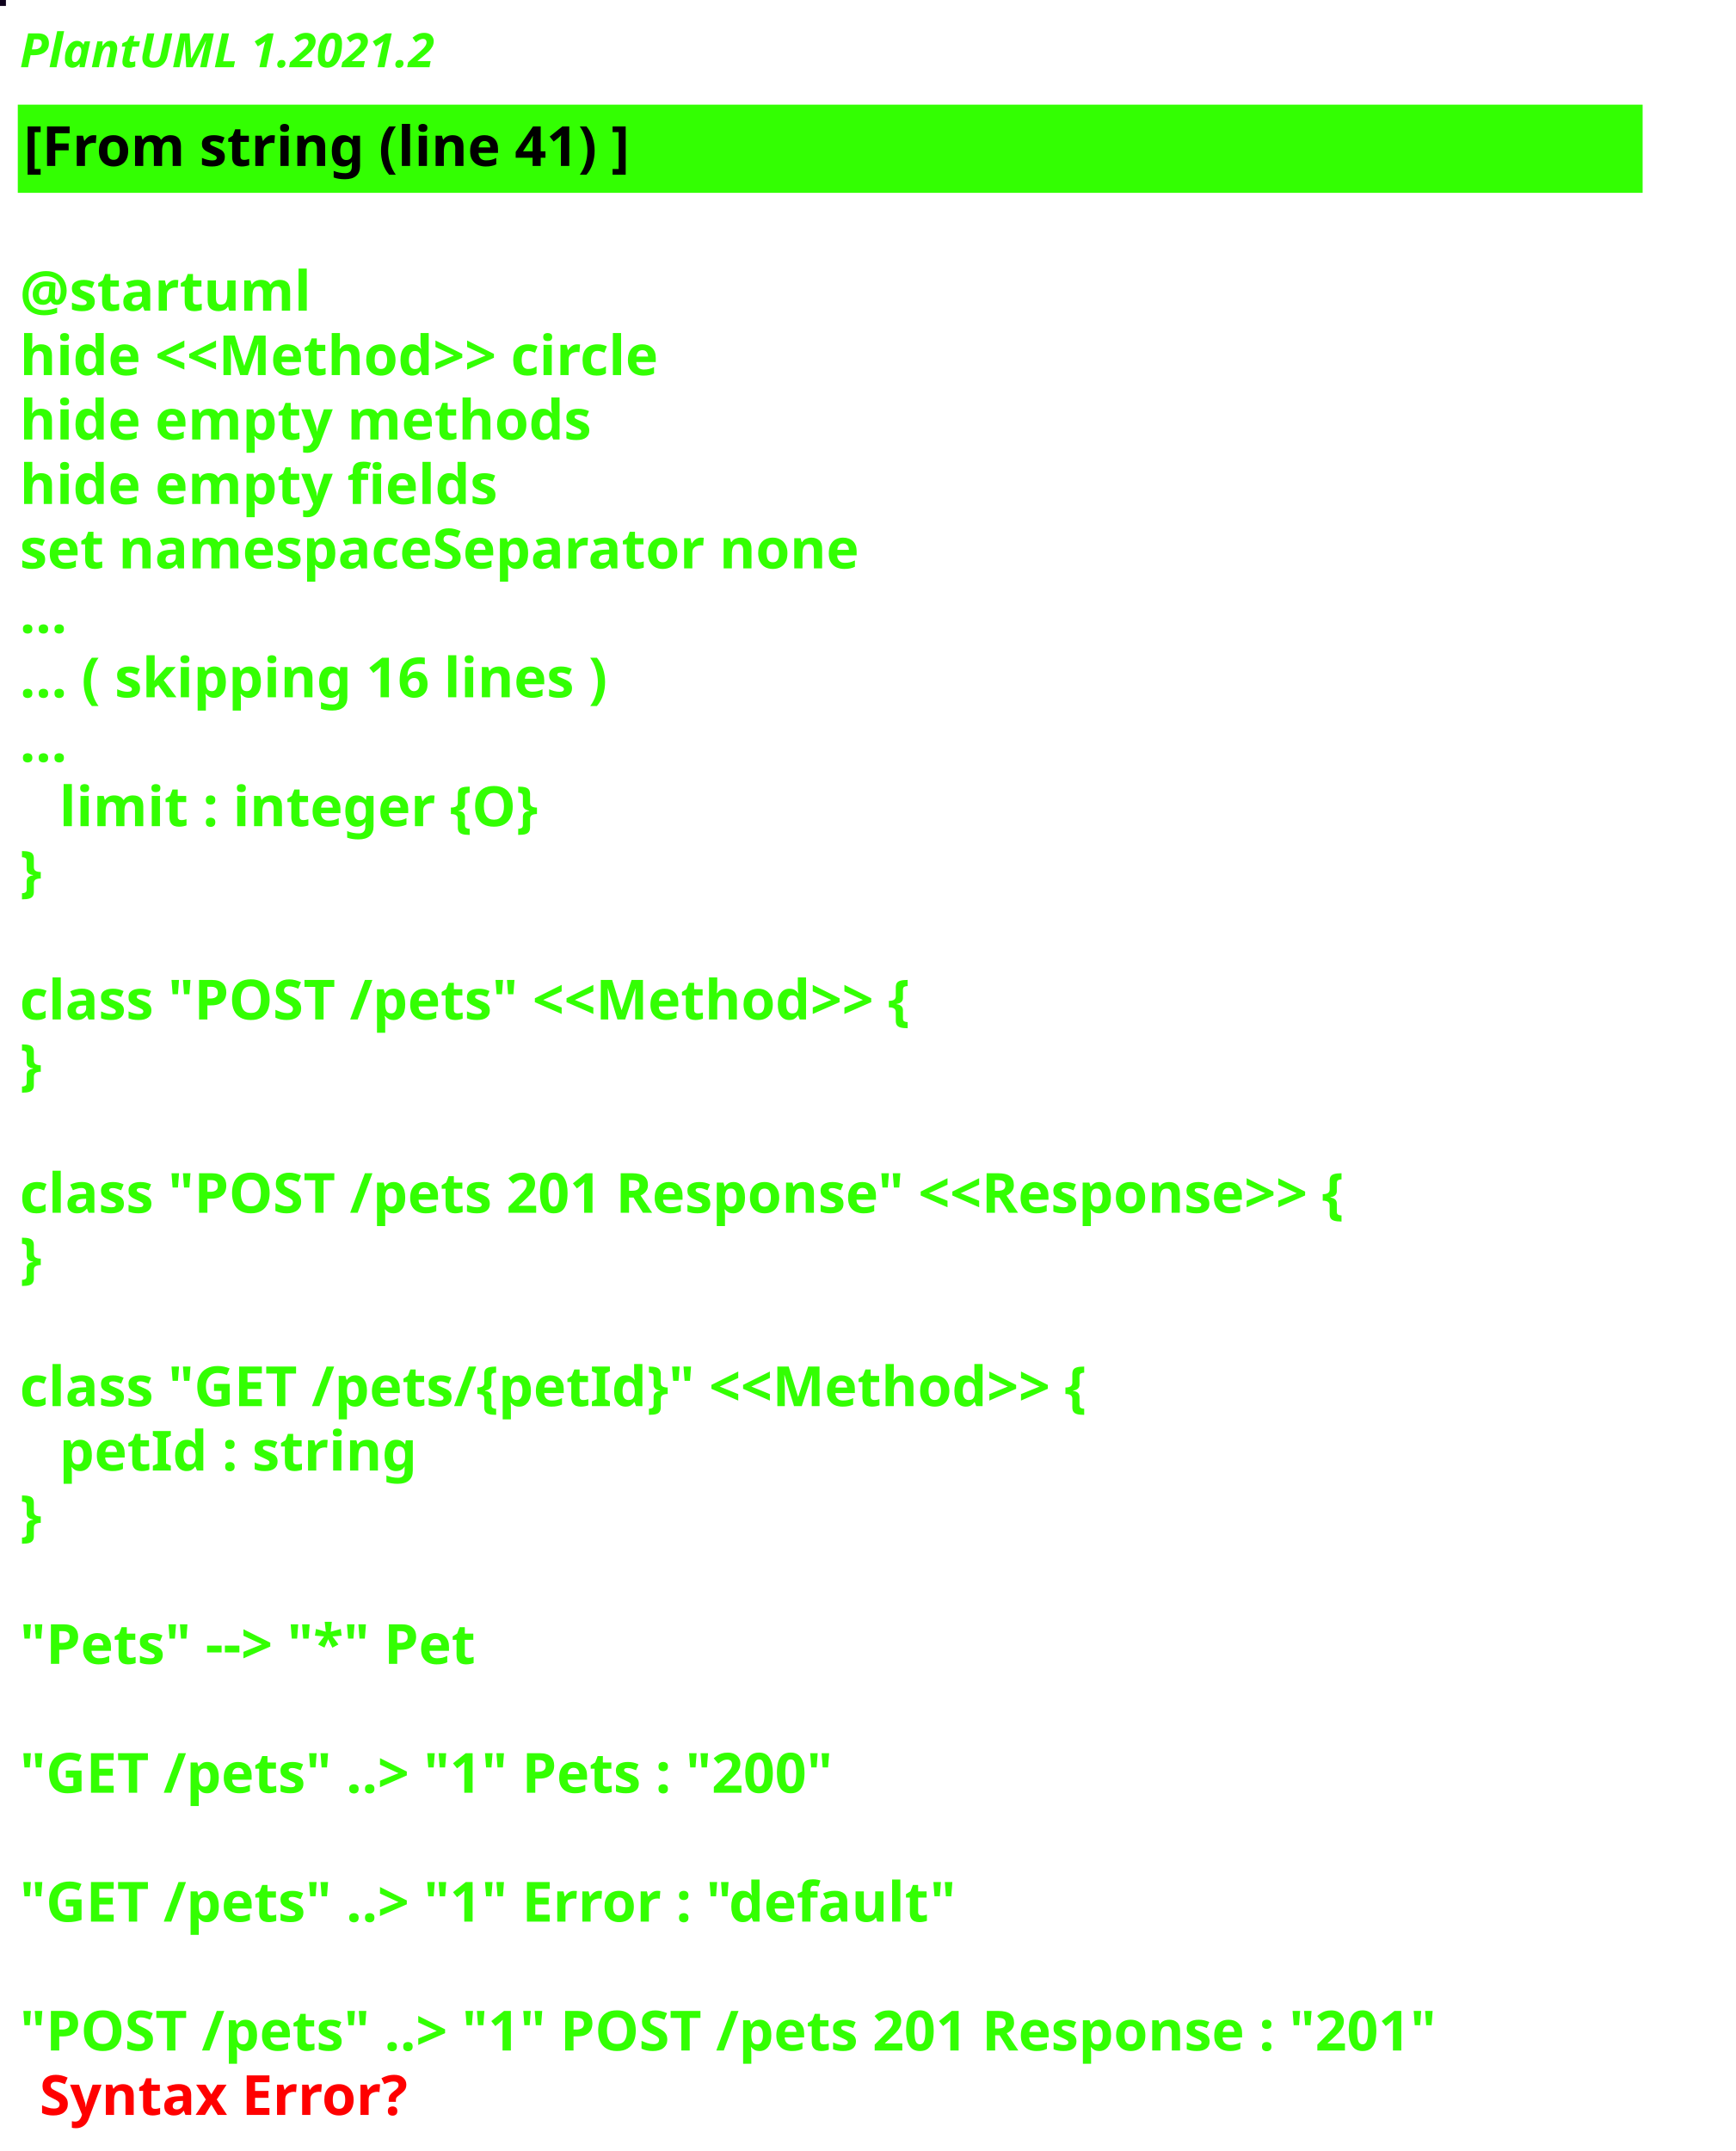
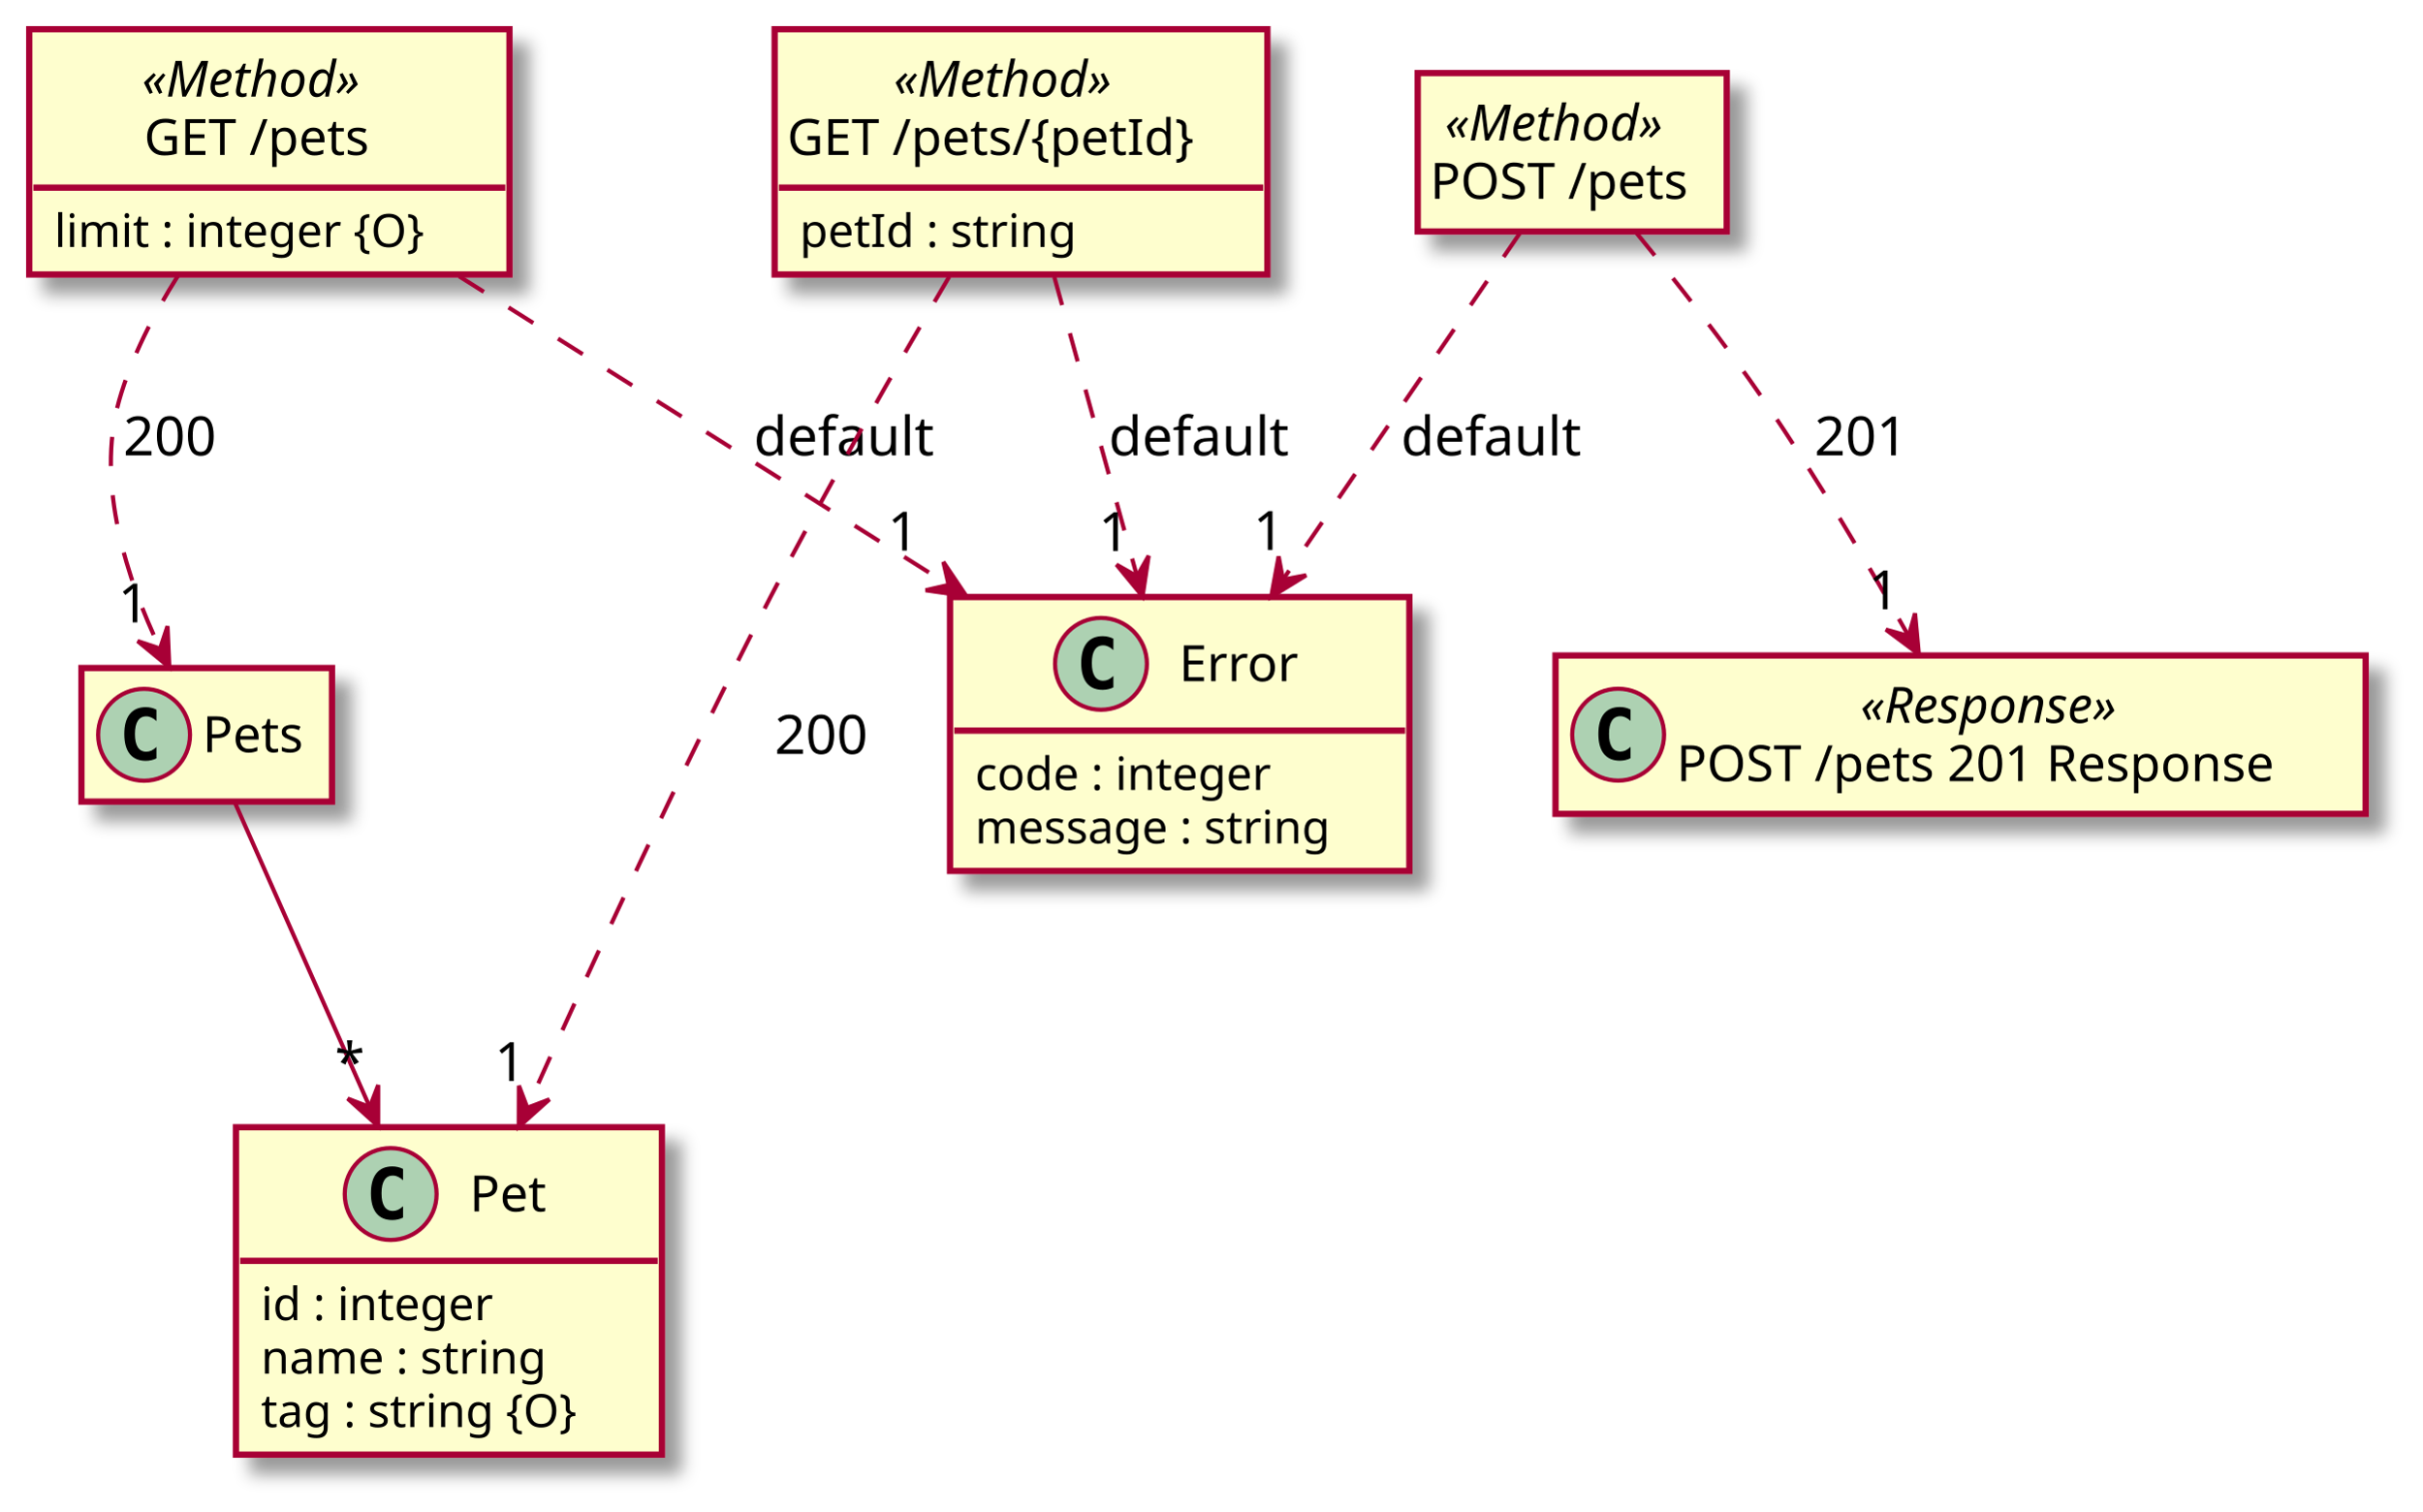
- <svg xmlns="http://www.w3.org/2000/svg" contentScriptType="application/ecmascript" contentStyleType="text/css" height="544px" preserveAspectRatio="none" style="width:439px;height:544px;background:#000000;" version="1.1" viewBox="0 0 439 544" width="439px" zoomAndPan="magnify">
-   <defs />
+ <svg xmlns="http://www.w3.org/2000/svg" contentScriptType="application/ecmascript" contentStyleType="text/css" height="362px" preserveAspectRatio="none" style="width:580px;height:362px;" version="1.1" viewBox="0 0 580 362" width="580px" zoomAndPan="magnify">
+   <defs>
+     <filter height="300%" id="f3pv3gxlj4hdx" width="300%" x="-1" y="-1">
+       <feGaussianBlur result="blurOut" stdDeviation="2.0" />
+       <feColorMatrix in="blurOut" result="blurOut2" type="matrix" values="0 0 0 0 0 0 0 0 0 0 0 0 0 0 0 0 0 0 .4 0" />
+       <feOffset dx="4.0" dy="4.0" in="blurOut2" result="blurOut3" />
+       <feBlend in="SourceGraphic" in2="blurOut3" mode="normal" />
+     </filter>
+   </defs>
  <g>
-     <rect fill="#0E021C" height="1" style="stroke:#0E021C;stroke-width:1.0;" width="1" x="0" y="0" />
-     <text fill="#33FF02" font-family="sans-serif" font-size="12" font-style="italic" font-weight="bold" lengthAdjust="spacing" textLength="127" x="5" y="17">PlantUML 1.2021.2</text>
-     <rect fill="#33FF02" height="21.297" style="stroke:#33FF02;stroke-width:1.0;" width="410" x="5" y="26.969" />
-     <text fill="#000000" font-family="sans-serif" font-size="14" font-weight="bold" lengthAdjust="spacing" textLength="178" x="6" y="41.969">[From string (line 41) ]</text>
-     <text fill="#33FF02" font-family="sans-serif" font-size="14" font-weight="bold" lengthAdjust="spacing" textLength="0" x="10" y="62.266" />
-     <text fill="#33FF02" font-family="sans-serif" font-size="14" font-weight="bold" lengthAdjust="spacing" textLength="79" x="5" y="78.562">@startuml</text>
-     <text fill="#33FF02" font-family="sans-serif" font-size="14" font-weight="bold" lengthAdjust="spacing" textLength="194" x="5" y="94.859">hide &lt;&lt;Method&gt;&gt; circle</text>
-     <text fill="#33FF02" font-family="sans-serif" font-size="14" font-weight="bold" lengthAdjust="spacing" textLength="162" x="5" y="111.156">hide empty methods</text>
-     <text fill="#33FF02" font-family="sans-serif" font-size="14" font-weight="bold" lengthAdjust="spacing" textLength="136" x="5" y="127.453">hide empty fields</text>
-     <text fill="#33FF02" font-family="sans-serif" font-size="14" font-weight="bold" lengthAdjust="spacing" textLength="243" x="5" y="143.75">set namespaceSeparator none</text>
-     <text fill="#33FF02" font-family="sans-serif" font-size="14" font-weight="bold" lengthAdjust="spacing" textLength="15" x="5" y="160.047">...</text>
-     <text fill="#33FF02" font-family="sans-serif" font-size="14" font-weight="bold" lengthAdjust="spacing" textLength="175" x="5" y="176.344">... ( skipping 16 lines )</text>
-     <text fill="#33FF02" font-family="sans-serif" font-size="14" font-weight="bold" lengthAdjust="spacing" textLength="15" x="5" y="192.641">...</text>
-     <text fill="#33FF02" font-family="sans-serif" font-size="14" font-weight="bold" lengthAdjust="spacing" textLength="142" x="15" y="208.938">limit : integer {O}</text>
-     <text fill="#33FF02" font-family="sans-serif" font-size="14" font-weight="bold" lengthAdjust="spacing" textLength="10" x="5" y="225.234">}</text>
-     <text fill="#33FF02" font-family="sans-serif" font-size="14" font-weight="bold" lengthAdjust="spacing" textLength="0" x="10" y="241.531" />
-     <text fill="#33FF02" font-family="sans-serif" font-size="14" font-weight="bold" lengthAdjust="spacing" textLength="273" x="5" y="257.828">class "POST /pets" &lt;&lt;Method&gt;&gt; {</text>
-     <text fill="#33FF02" font-family="sans-serif" font-size="14" font-weight="bold" lengthAdjust="spacing" textLength="10" x="5" y="274.125">}</text>
-     <text fill="#33FF02" font-family="sans-serif" font-size="14" font-weight="bold" lengthAdjust="spacing" textLength="0" x="10" y="290.422" />
-     <text fill="#33FF02" font-family="sans-serif" font-size="14" font-weight="bold" lengthAdjust="spacing" textLength="410" x="5" y="306.719">class "POST /pets 201 Response" &lt;&lt;Response&gt;&gt; {</text>
-     <text fill="#33FF02" font-family="sans-serif" font-size="14" font-weight="bold" lengthAdjust="spacing" textLength="10" x="5" y="323.016">}</text>
-     <text fill="#33FF02" font-family="sans-serif" font-size="14" font-weight="bold" lengthAdjust="spacing" textLength="0" x="10" y="339.312" />
-     <text fill="#33FF02" font-family="sans-serif" font-size="14" font-weight="bold" lengthAdjust="spacing" textLength="327" x="5" y="355.609">class "GET /pets/{petId}" &lt;&lt;Method&gt;&gt; {</text>
-     <text fill="#33FF02" font-family="sans-serif" font-size="14" font-weight="bold" lengthAdjust="spacing" textLength="102" x="15" y="371.906">petId : string</text>
-     <text fill="#33FF02" font-family="sans-serif" font-size="14" font-weight="bold" lengthAdjust="spacing" textLength="10" x="5" y="388.203">}</text>
-     <text fill="#33FF02" font-family="sans-serif" font-size="14" font-weight="bold" lengthAdjust="spacing" textLength="0" x="10" y="404.5" />
-     <text fill="#33FF02" font-family="sans-serif" font-size="14" font-weight="bold" lengthAdjust="spacing" textLength="135" x="5" y="420.797">"Pets" --&gt; "*" Pet</text>
-     <text fill="#33FF02" font-family="sans-serif" font-size="14" font-weight="bold" lengthAdjust="spacing" textLength="0" x="10" y="437.094" />
-     <text fill="#33FF02" font-family="sans-serif" font-size="14" font-weight="bold" lengthAdjust="spacing" textLength="246" x="5" y="453.391">"GET /pets" ..&gt; "1" Pets : "200"</text>
-     <text fill="#33FF02" font-family="sans-serif" font-size="14" font-weight="bold" lengthAdjust="spacing" textLength="0" x="10" y="469.688" />
-     <text fill="#33FF02" font-family="sans-serif" font-size="14" font-weight="bold" lengthAdjust="spacing" textLength="276" x="5" y="485.984">"GET /pets" ..&gt; "1" Error : "default"</text>
-     <text fill="#33FF02" font-family="sans-serif" font-size="14" font-weight="bold" lengthAdjust="spacing" textLength="0" x="10" y="502.281" />
-     <text fill="#33FF02" font-family="sans-serif" font-size="14" font-weight="bold" lengthAdjust="spacing" text-decoration="wavy underline" textLength="427" x="5" y="518.578">"POST /pets" ..&gt; "1" POST /pets 201 Response : "201"</text>
-     <text fill="#FF0000" font-family="sans-serif" font-size="14" font-weight="bold" lengthAdjust="spacing" textLength="106" x="10" y="534.875">Syntax Error?</text>
+     <rect codeLine="6" fill="#FEFECE" filter="url(#f3pv3gxlj4hdx)" height="78.414" id="Pet" style="stroke:#A80036;stroke-width:1.5;" width="102" x="56.5" y="270" />
+     <ellipse cx="93.55" cy="286" fill="#ADD1B2" rx="11" ry="11" style="stroke:#A80036;stroke-width:1.0;" />
+     <path d="M96.519,291.641 Q95.941,291.938 95.3,292.078 Q94.659,292.234 93.956,292.234 Q91.456,292.234 90.128,290.594 Q88.816,288.938 88.816,285.812 Q88.816,282.688 90.128,281.031 Q91.456,279.375 93.956,279.375 Q94.659,279.375 95.3,279.531 Q95.956,279.688 96.519,279.984 L96.519,282.703 Q95.894,282.125 95.3,281.859 Q94.706,281.578 94.081,281.578 Q92.737,281.578 92.05,282.656 Q91.362,283.719 91.362,285.812 Q91.362,287.906 92.05,288.984 Q92.737,290.047 94.081,290.047 Q94.706,290.047 95.3,289.781 Q95.894,289.5 96.519,288.922 L96.519,291.641 Z " fill="#000000" />
+     <text fill="#000000" font-family="sans-serif" font-size="12" lengthAdjust="spacing" textLength="21" x="112.45" y="290.154">Pet</text>
+     <line style="stroke:#A80036;stroke-width:1.5;" x1="57.5" x2="157.5" y1="302" y2="302" />
+     <text fill="#000000" font-family="sans-serif" font-size="11" lengthAdjust="spacing" textLength="62" x="62.5" y="316.21">id : integer</text>
+     <text fill="#000000" font-family="sans-serif" font-size="11" lengthAdjust="spacing" textLength="77" x="62.5" y="329.015">name : string</text>
+     <text fill="#000000" font-family="sans-serif" font-size="11" lengthAdjust="spacing" textLength="90" x="62.5" y="341.82">tag : string {O}</text>
+     <rect codeLine="12" fill="#FEFECE" filter="url(#f3pv3gxlj4hdx)" height="32" id="Pets" style="stroke:#A80036;stroke-width:1.5;" width="60" x="19.5" y="160" />
+     <ellipse cx="34.5" cy="176" fill="#ADD1B2" rx="11" ry="11" style="stroke:#A80036;stroke-width:1.0;" />
+     <path d="M37.469,181.641 Q36.891,181.938 36.25,182.078 Q35.609,182.234 34.906,182.234 Q32.406,182.234 31.078,180.594 Q29.766,178.938 29.766,175.812 Q29.766,172.688 31.078,171.031 Q32.406,169.375 34.906,169.375 Q35.609,169.375 36.25,169.531 Q36.906,169.688 37.469,169.984 L37.469,172.703 Q36.844,172.125 36.25,171.859 Q35.656,171.578 35.031,171.578 Q33.688,171.578 33,172.656 Q32.312,173.719 32.312,175.812 Q32.312,177.906 33,178.984 Q33.688,180.047 35.031,180.047 Q35.656,180.047 36.25,179.781 Q36.844,179.5 37.469,178.922 L37.469,181.641 Z " fill="#000000" />
+     <text fill="#000000" font-family="sans-serif" font-size="12" lengthAdjust="spacing" textLength="28" x="48.5" y="180.154">Pets</text>
+     <rect codeLine="15" fill="#FEFECE" filter="url(#f3pv3gxlj4hdx)" height="65.609" id="Error" style="stroke:#A80036;stroke-width:1.5;" width="110" x="227.5" y="143" />
+     <ellipse cx="263.65" cy="159" fill="#ADD1B2" rx="11" ry="11" style="stroke:#A80036;stroke-width:1.0;" />
+     <path d="M266.619,164.641 Q266.041,164.938 265.4,165.078 Q264.759,165.234 264.056,165.234 Q261.556,165.234 260.228,163.594 Q258.916,161.938 258.916,158.812 Q258.916,155.688 260.228,154.031 Q261.556,152.375 264.056,152.375 Q264.759,152.375 265.4,152.531 Q266.056,152.688 266.619,152.984 L266.619,155.703 Q265.994,155.125 265.4,154.859 Q264.806,154.578 264.181,154.578 Q262.837,154.578 262.15,155.656 Q261.462,156.719 261.462,158.812 Q261.462,160.906 262.15,161.984 Q262.837,163.047 264.181,163.047 Q264.806,163.047 265.4,162.781 Q265.994,162.5 266.619,161.922 L266.619,164.641 Z " fill="#000000" />
+     <text fill="#000000" font-family="sans-serif" font-size="12" lengthAdjust="spacing" textLength="31" x="282.35" y="163.154">Error</text>
+     <line style="stroke:#A80036;stroke-width:1.5;" x1="228.5" x2="336.5" y1="175" y2="175" />
+     <text fill="#000000" font-family="sans-serif" font-size="11" lengthAdjust="spacing" textLength="79" x="233.5" y="189.21">code : integer</text>
+     <text fill="#000000" font-family="sans-serif" font-size="11" lengthAdjust="spacing" textLength="98" x="233.5" y="202.015">message : string</text>
+     <rect codeLine="20" fill="#FEFECE" filter="url(#f3pv3gxlj4hdx)" height="58.742" id="GET /pets" style="stroke:#A80036;stroke-width:1.5;" width="115" x="7" y="7" />
+     <text fill="#000000" font-family="sans-serif" font-size="12" font-style="italic" lengthAdjust="spacing" textLength="61" x="34" y="23.139">«Method»</text>
+     <text fill="#000000" font-family="sans-serif" font-size="12" lengthAdjust="spacing" textLength="60" x="34.5" y="37.107">GET /pets</text>
+     <line style="stroke:#A80036;stroke-width:1.5;" x1="8" x2="121" y1="44.938" y2="44.938" />
+     <text fill="#000000" font-family="sans-serif" font-size="11" lengthAdjust="spacing" textLength="103" x="13" y="59.148">limit : integer {O}</text>
+     <rect codeLine="24" fill="#FEFECE" filter="url(#f3pv3gxlj4hdx)" height="37.938" id="POST /pets" style="stroke:#A80036;stroke-width:1.5;" width="74" x="339.5" y="17.5" />
+     <text fill="#000000" font-family="sans-serif" font-size="12" font-style="italic" lengthAdjust="spacing" textLength="61" x="346" y="33.639">«Method»</text>
+     <text fill="#000000" font-family="sans-serif" font-size="12" lengthAdjust="spacing" textLength="68" x="342.5" y="47.607">POST /pets</text>
+     <rect codeLine="27" fill="#FEFECE" filter="url(#f3pv3gxlj4hdx)" height="37.938" id="POST /pets 201 Response" style="stroke:#A80036;stroke-width:1.5;" width="194" x="372.5" y="157" />
+     <ellipse cx="387.5" cy="175.969" fill="#ADD1B2" rx="11" ry="11" style="stroke:#A80036;stroke-width:1.0;" />
+     <path d="M390.469,181.609 Q389.891,181.906 389.25,182.047 Q388.609,182.203 387.906,182.203 Q385.406,182.203 384.078,180.562 Q382.766,178.906 382.766,175.781 Q382.766,172.656 384.078,171 Q385.406,169.344 387.906,169.344 Q388.609,169.344 389.25,169.5 Q389.906,169.656 390.469,169.953 L390.469,172.672 Q389.844,172.094 389.25,171.828 Q388.656,171.547 388.031,171.547 Q386.688,171.547 386,172.625 Q385.312,173.688 385.312,175.781 Q385.312,177.875 386,178.953 Q386.688,180.016 388.031,180.016 Q388.656,180.016 389.25,179.75 Q389.844,179.469 390.469,178.891 L390.469,181.609 Z " fill="#000000" />
+     <text fill="#000000" font-family="sans-serif" font-size="12" font-style="italic" lengthAdjust="spacing" textLength="74" x="445.5" y="173.139">«Response»</text>
+     <text fill="#000000" font-family="sans-serif" font-size="12" lengthAdjust="spacing" textLength="162" x="401.5" y="187.107">POST /pets 201 Response</text>
+     <rect codeLine="30" fill="#FEFECE" filter="url(#f3pv3gxlj4hdx)" height="58.742" id="GET /pets/{petId}" style="stroke:#A80036;stroke-width:1.5;" width="118" x="185.5" y="7" />
+     <text fill="#000000" font-family="sans-serif" font-size="12" font-style="italic" lengthAdjust="spacing" textLength="61" x="214" y="23.139">«Method»</text>
+     <text fill="#000000" font-family="sans-serif" font-size="12" lengthAdjust="spacing" textLength="112" x="188.5" y="37.107">GET /pets/{petId}</text>
+     <line style="stroke:#A80036;stroke-width:1.5;" x1="186.5" x2="302.5" y1="44.938" y2="44.938" />
+     <text fill="#000000" font-family="sans-serif" font-size="11" lengthAdjust="spacing" textLength="73" x="191.5" y="59.148">petId : string</text>
+     <path codeLine="34" d="M56.15,192.03 C64,209.74 77.37,239.96 88.51,265.1 " fill="none" id="Pets-to-Pet" style="stroke:#A80036;stroke-width:1.0;" />
+     <polygon fill="#A80036" points="90.56,269.74,90.566,259.891,88.532,265.17,83.253,263.136,90.56,269.74" style="stroke:#A80036;stroke-width:1.0;" />
+     <text fill="#000000" font-family="sans-serif" font-size="13" lengthAdjust="spacing" textLength="7" x="80.175" y="259.039">*</text>
+     <path codeLine="36" d="M42.6,66.07 C36.86,75.15 31.46,85.56 28.5,96 C22.83,116.05 30.57,139.08 38.2,155.09 " fill="none" id="GET /pets-to-Pets" style="stroke:#A80036;stroke-width:1.0;stroke-dasharray:7.0,7.0;" />
+     <polygon fill="#A80036" points="40.55,159.82,40.115,149.981,38.32,155.345,32.955,153.549,40.55,159.82" style="stroke:#A80036;stroke-width:1.0;" />
+     <text fill="#000000" font-family="sans-serif" font-size="13" lengthAdjust="spacing" textLength="24" x="29.5" y="109.067">200</text>
+     <text fill="#000000" font-family="sans-serif" font-size="13" lengthAdjust="spacing" textLength="8" x="28.26" y="149.065">1</text>
+     <path codeLine="38" d="M109.93,66.16 C143.99,87.64 190.77,117.14 227.03,140.01 " fill="none" id="GET /pets-to-Error" style="stroke:#A80036;stroke-width:1.0;stroke-dasharray:7.0,7.0;" />
+     <polygon fill="#A80036" points="231.4,142.77,225.908,134.595,227.166,140.11,221.651,141.368,231.4,142.77" style="stroke:#A80036;stroke-width:1.0;" />
+     <text fill="#000000" font-family="sans-serif" font-size="13" lengthAdjust="spacing" textLength="44" x="180.5" y="109.067">default</text>
+     <text fill="#000000" font-family="sans-serif" font-size="13" lengthAdjust="spacing" textLength="8" x="212.552" y="131.87">1</text>
+     <path codeLine="40" d="M391.84,55.74 C401.1,67.05 412.92,82.05 422.5,96 C435.13,114.4 447.99,136.27 457.05,152.33 " fill="none" id="POST /pets-to-POST /pets 201 Response" style="stroke:#A80036;stroke-width:1.0;stroke-dasharray:7.0,7.0;" />
+     <polygon fill="#A80036" points="459.51,156.7,458.598,146.893,457.065,152.339,451.62,150.806,459.51,156.7" style="stroke:#A80036;stroke-width:1.0;" />
+     <text fill="#000000" font-family="sans-serif" font-size="13" lengthAdjust="spacing" textLength="24" x="434.5" y="109.067">201</text>
+     <text fill="#000000" font-family="sans-serif" font-size="13" lengthAdjust="spacing" textLength="8" x="447.4" y="145.923">1</text>
+     <path codeLine="42" d="M364.02,55.76 C349.61,76.84 325.55,112.03 307.29,138.74 " fill="none" id="POST /pets-to-Error" style="stroke:#A80036;stroke-width:1.0;stroke-dasharray:7.0,7.0;" />
+     <polygon fill="#A80036" points="304.41,142.95,312.797,137.786,307.236,138.825,306.197,133.265,304.41,142.95" style="stroke:#A80036;stroke-width:1.0;" />
+     <text fill="#000000" font-family="sans-serif" font-size="13" lengthAdjust="spacing" textLength="44" x="335.5" y="109.067">default</text>
+     <text fill="#000000" font-family="sans-serif" font-size="13" lengthAdjust="spacing" textLength="8" x="300.104" y="131.707">1</text>
+     <path codeLine="44" d="M227.31,66.26 C214.95,87.28 198.14,116.6 184.5,143 C163.41,183.82 141.45,231.48 126.4,265.05 " fill="none" id="GET /pets/{petId}-to-Pet" style="stroke:#A80036;stroke-width:1.0;stroke-dasharray:7.0,7.0;" />
+     <polygon fill="#A80036" points="124.23,269.9,131.561,263.324,126.275,265.337,124.261,260.051,124.23,269.9" style="stroke:#A80036;stroke-width:1.0;" />
+     <text fill="#000000" font-family="sans-serif" font-size="13" lengthAdjust="spacing" textLength="24" x="185.5" y="180.567">200</text>
+     <text fill="#000000" font-family="sans-serif" font-size="13" lengthAdjust="spacing" textLength="8" x="118.418" y="258.933">1</text>
+     <path codeLine="46" d="M252.47,66.32 C258.21,87.12 266.02,115.36 272.23,137.85 " fill="none" id="GET /pets/{petId}-to-Error" style="stroke:#A80036;stroke-width:1.0;stroke-dasharray:7.0,7.0;" />
+     <polygon fill="#A80036" points="273.61,142.85,275.072,133.11,272.28,138.03,267.36,135.238,273.61,142.85" style="stroke:#A80036;stroke-width:1.0;" />
+     <text fill="#000000" font-family="sans-serif" font-size="13" lengthAdjust="spacing" textLength="44" x="265.5" y="109.067">default</text>
+     <text fill="#000000" font-family="sans-serif" font-size="13" lengthAdjust="spacing" textLength="8" x="263.072" y="131.965">1</text>
  </g>
</svg>
